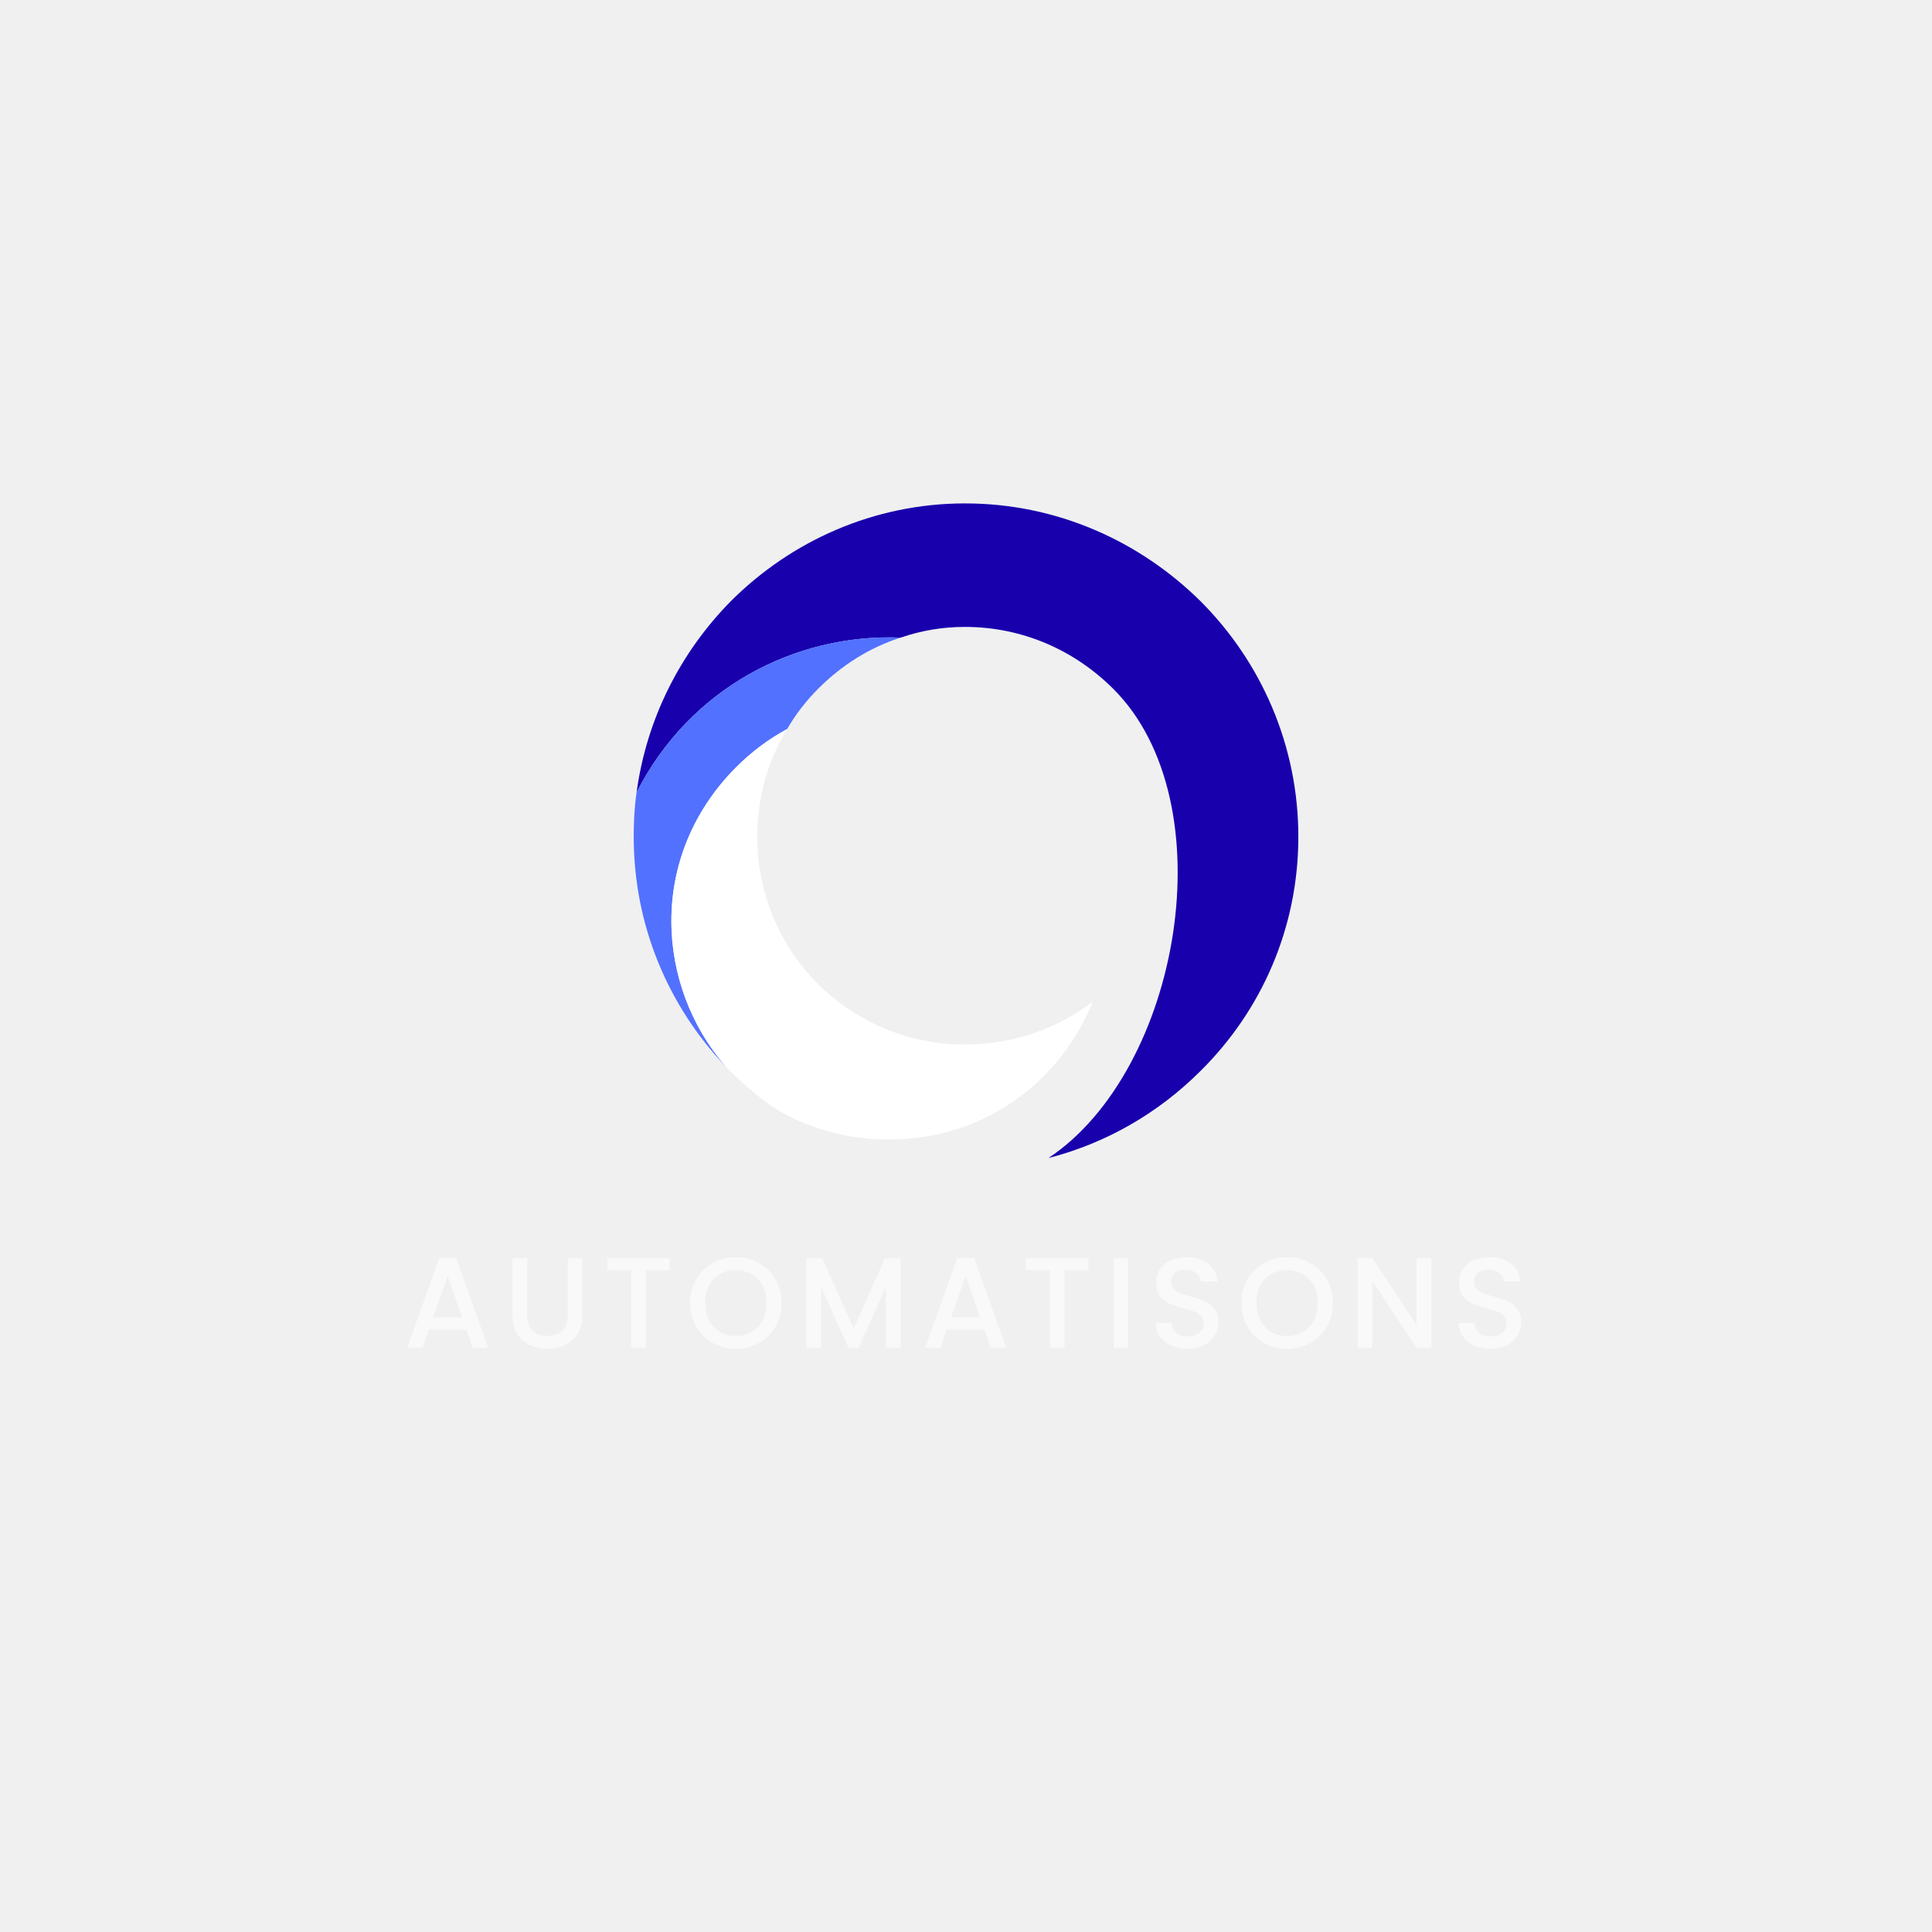
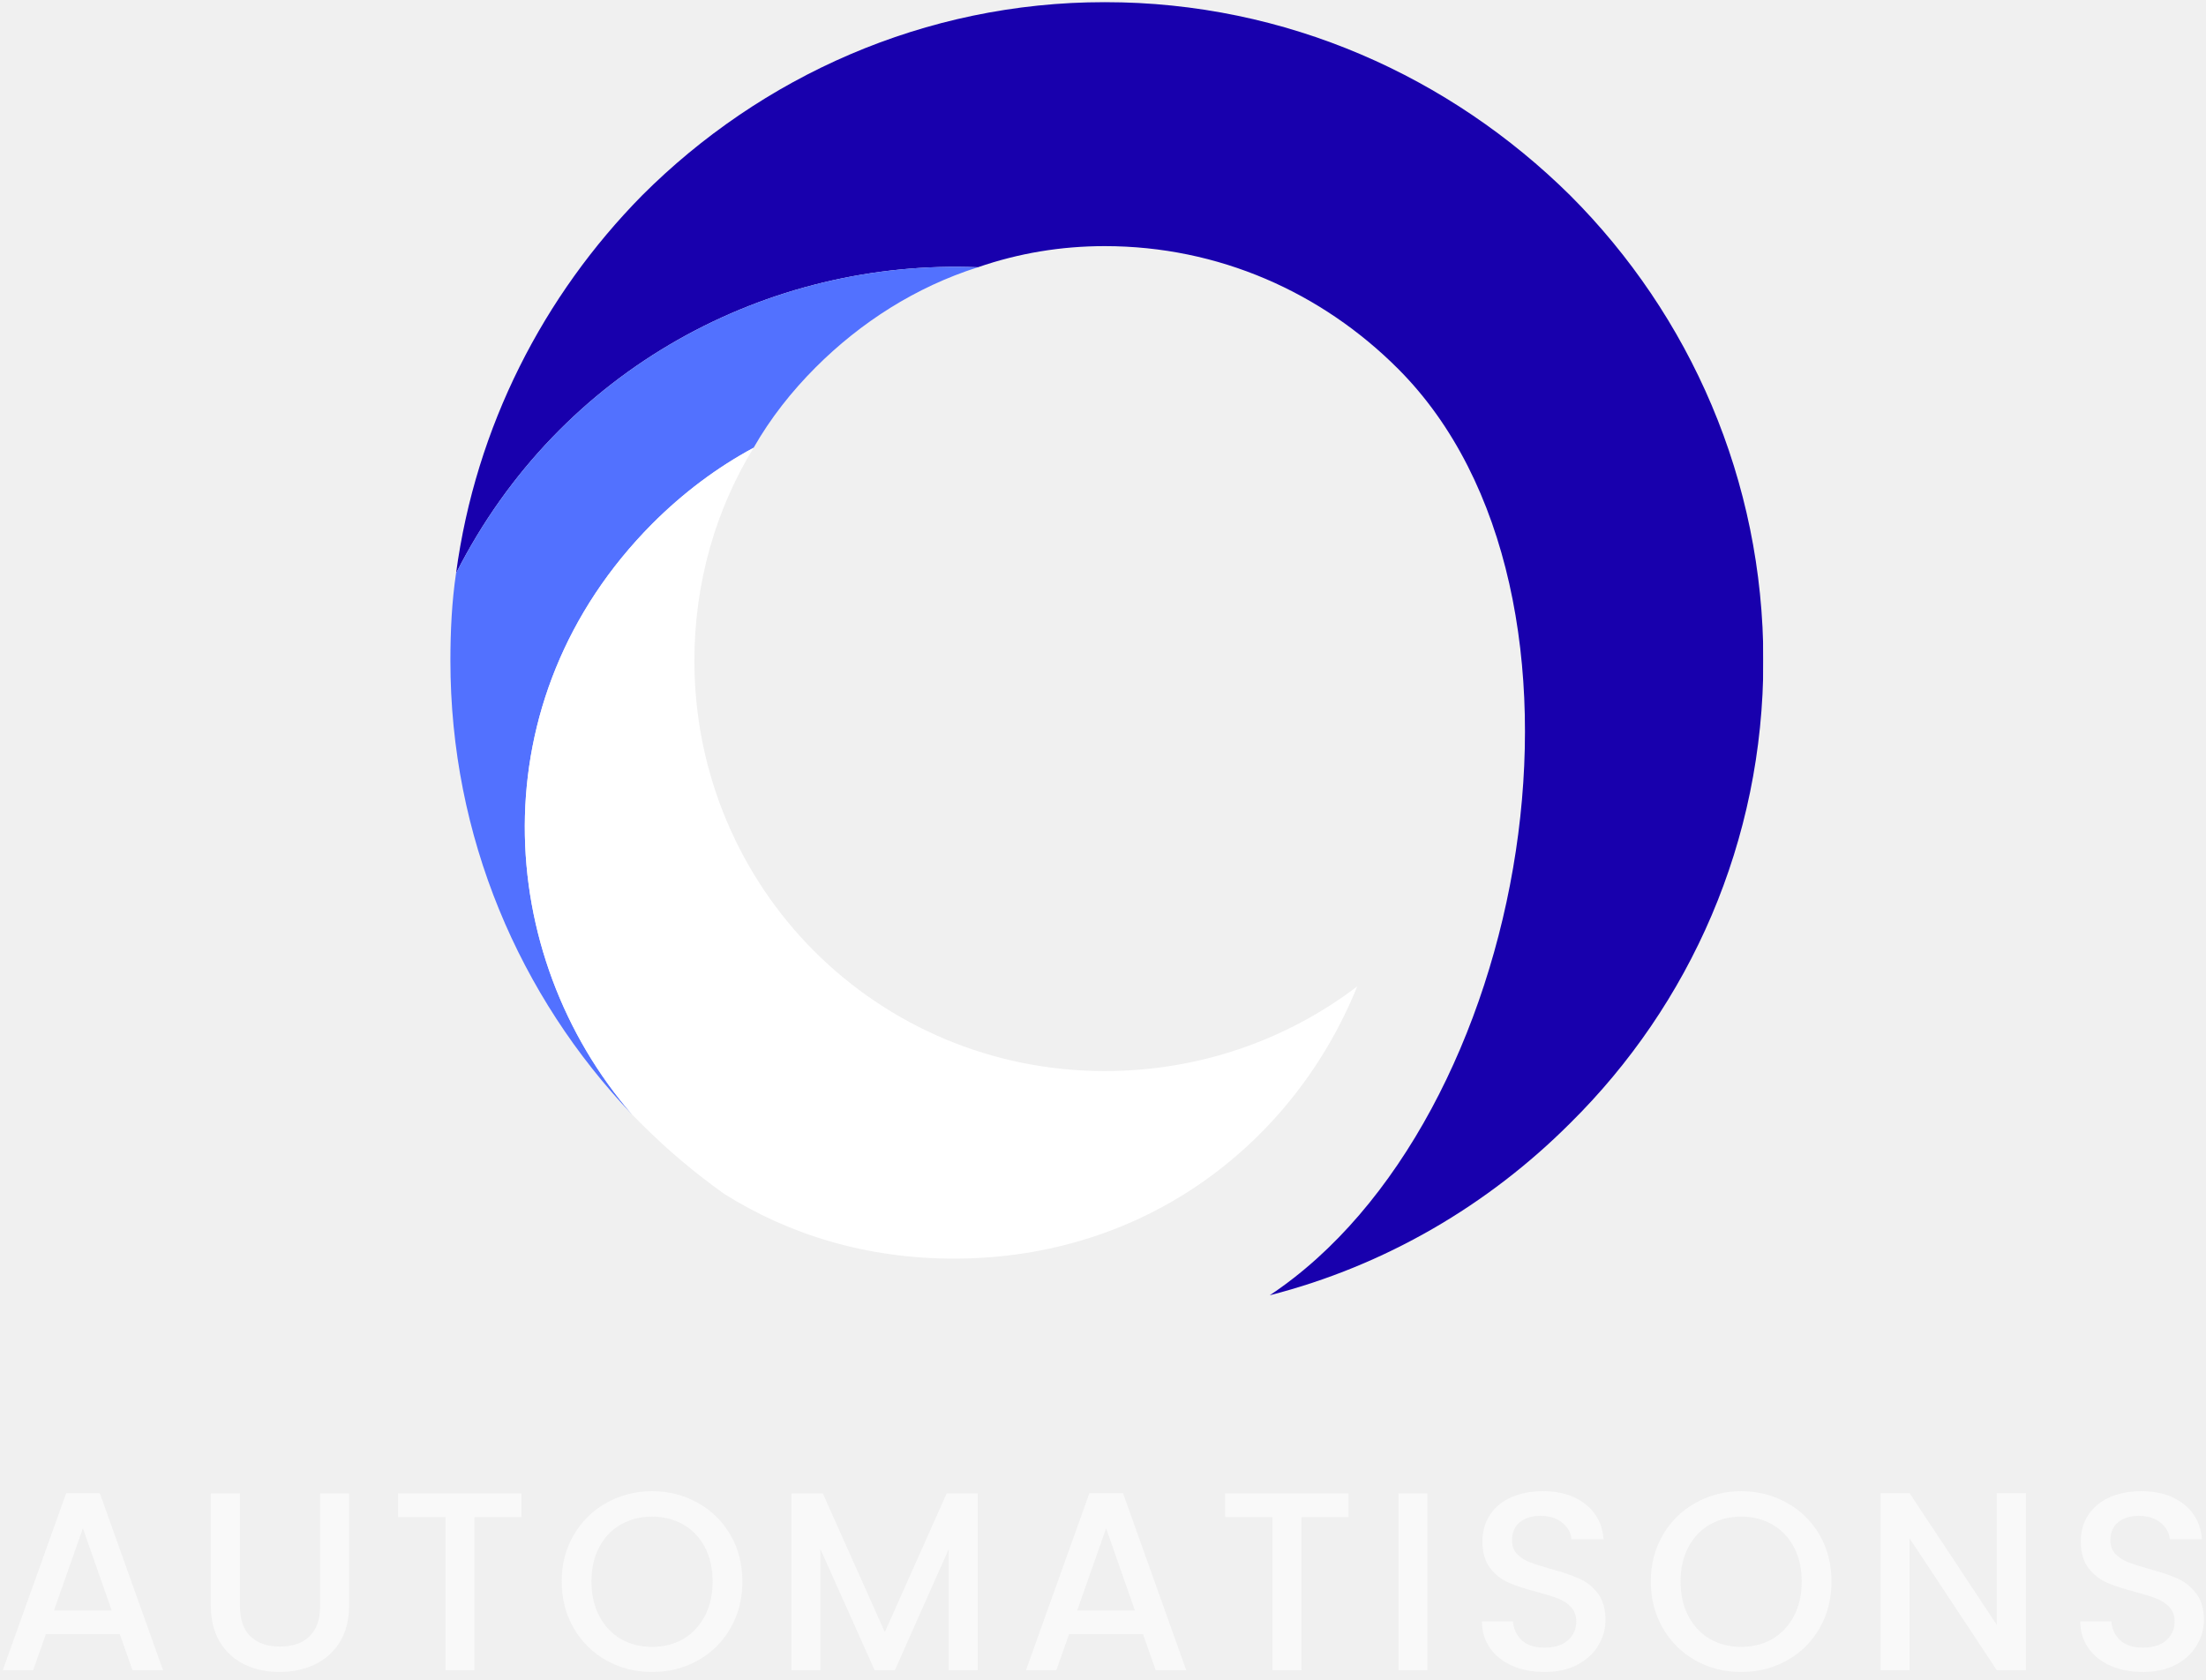
- <svg xmlns="http://www.w3.org/2000/svg" width="500" zoomAndPan="magnify" viewBox="0 0 375 375" height="500" preserveAspectRatio="xMidYMid meet" version="1.0">
-   <defs>
-     <g />
-     <clipPath id="7e5fe8f2e3">
-       <path d="M 123 97.68 L 252 97.68 L 252 225 L 123 225 Z M 123 97.68 " clip-rule="nonzero" />
-     </clipPath>
-   </defs>
-   <g clip-path="url(#7e5fe8f2e3)">
-     <path fill="#1800ad" d="M 203.508 224.773 C 214.871 221.863 224.988 215.906 233.023 207.867 C 244.801 196.227 252.008 180.156 252.008 162.422 C 252.008 144.684 244.801 128.473 233.023 116.695 C 221.246 105.055 205.172 97.711 187.297 97.711 C 169.562 97.711 153.488 105.055 141.848 116.695 C 132.148 126.531 125.5 139.418 123.559 153.828 C 133.812 133.598 154.32 122.93 174.828 123.762 C 178.844 122.375 183.004 121.684 187.297 121.684 C 198.52 121.684 208.637 126.254 216.117 133.738 C 238.148 155.77 229.145 207.73 203.508 224.773 " fill-opacity="1" fill-rule="evenodd" />
+ <svg xmlns="http://www.w3.org/2000/svg" width="289" height="220" viewBox="0 0 289 220" fill="none">
+   <mask id="mask0_2614_58" style="mask-type:luminance" maskUnits="userSpaceOnUse" x="59" y="0" width="172" height="170">
+     <path d="M59 0.24H231V170H59V0.24Z" fill="white" />
+   </mask>
+   <g mask="url(#mask0_2614_58)">
+     <path fill-rule="evenodd" clip-rule="evenodd" d="M166.344 169.698C181.495 165.818 194.984 157.875 205.698 147.156C221.401 131.635 231.011 110.208 231.011 86.562C231.011 62.911 221.401 41.297 205.698 25.594C189.995 10.073 168.563 0.281 144.729 0.281C121.083 0.281 99.651 10.073 84.13 25.594C71.198 38.708 62.333 55.891 59.745 75.104C73.417 48.13 100.76 33.906 128.104 35.016C133.458 33.167 139.005 32.245 144.729 32.245C159.693 32.245 173.182 38.339 183.156 48.318C212.531 77.693 200.526 146.974 166.344 169.698Z" fill="#1800AD" />
  </g>
-   <path fill="#5271ff" d="M 142.82 148.98 C 145.867 145.93 149.191 143.438 152.797 141.496 C 154.457 138.586 156.535 135.953 158.891 133.598 C 163.328 129.164 168.73 125.699 174.828 123.762 C 154.32 122.93 133.812 133.598 123.559 153.828 C 123.145 156.602 123.004 159.512 123.004 162.422 C 123.004 179.738 129.793 195.398 140.879 207.039 C 127.301 191.379 125.637 166.301 142.82 148.98 " fill-opacity="1" fill-rule="evenodd" />
-   <path fill="#ffffff" d="M 152.797 141.496 C 149.191 143.438 145.867 145.93 142.82 148.98 C 125.637 166.301 127.301 191.379 140.879 207.039 C 141.156 207.312 141.434 207.59 141.848 208.008 C 144.344 210.5 146.977 212.719 149.887 214.797 C 156.258 218.812 163.879 221.172 172.473 221.172 C 191.594 221.172 206.004 209.531 212.102 194.426 C 205.172 199.691 196.582 202.742 187.297 202.742 C 176.211 202.742 166.098 198.309 158.754 190.965 C 151.547 183.758 146.977 173.645 146.977 162.422 C 146.977 154.801 149.055 147.594 152.797 141.496 " fill-opacity="1" fill-rule="evenodd" />
-   <g fill="#f9f9f9" fill-opacity="1">
-     <g transform="translate(78.17683, 261.6184)">
-       <g>
-         <path d="M 12.344 -3.547 L 5.078 -3.547 L 3.828 0 L 0.844 0 L 7.078 -17.406 L 10.375 -17.406 L 16.594 0 L 13.594 0 Z M 11.547 -5.875 L 8.719 -13.953 L 5.875 -5.875 Z M 11.547 -5.875 " />
-       </g>
-     </g>
-   </g>
-   <g fill="#f9f9f9" fill-opacity="1">
-     <g transform="translate(97.62407, 261.6184)">
-       <g>
-         <path d="M 4.703 -17.375 L 4.703 -6.297 C 4.703 -4.984 5.047 -3.992 5.734 -3.328 C 6.43 -2.66 7.395 -2.328 8.625 -2.328 C 9.875 -2.328 10.844 -2.66 11.531 -3.328 C 12.227 -3.992 12.578 -4.984 12.578 -6.297 L 12.578 -17.375 L 15.422 -17.375 L 15.422 -6.344 C 15.422 -4.926 15.113 -3.727 14.5 -2.75 C 13.883 -1.77 13.055 -1.035 12.016 -0.547 C 10.984 -0.066 9.844 0.172 8.594 0.172 C 7.344 0.172 6.207 -0.066 5.188 -0.547 C 4.164 -1.035 3.352 -1.77 2.75 -2.75 C 2.145 -3.727 1.844 -4.926 1.844 -6.344 L 1.844 -17.375 Z M 4.703 -17.375 " />
-       </g>
-     </g>
-   </g>
-   <g fill="#f9f9f9" fill-opacity="1">
-     <g transform="translate(116.8963, 261.6184)">
-       <g>
-         <path d="M 13.094 -17.375 L 13.094 -15.047 L 8.469 -15.047 L 8.469 0 L 5.625 0 L 5.625 -15.047 L 0.969 -15.047 L 0.969 -17.375 Z M 13.094 -17.375 " />
-       </g>
-     </g>
-   </g>
-   <g fill="#f9f9f9" fill-opacity="1">
-     <g transform="translate(133.0191, 261.6184)">
-       <g>
-         <path d="M 9.797 0.172 C 8.18 0.172 6.691 -0.203 5.328 -0.953 C 3.973 -1.711 2.898 -2.77 2.109 -4.125 C 1.316 -5.488 0.922 -7.02 0.922 -8.719 C 0.922 -10.426 1.316 -11.953 2.109 -13.297 C 2.898 -14.648 3.973 -15.703 5.328 -16.453 C 6.691 -17.211 8.18 -17.594 9.797 -17.594 C 11.43 -17.594 12.926 -17.211 14.281 -16.453 C 15.645 -15.703 16.719 -14.648 17.5 -13.297 C 18.281 -11.953 18.672 -10.426 18.672 -8.719 C 18.672 -7.02 18.281 -5.488 17.5 -4.125 C 16.719 -2.77 15.645 -1.711 14.281 -0.953 C 12.926 -0.203 11.43 0.172 9.797 0.172 Z M 9.797 -2.297 C 10.953 -2.297 11.977 -2.555 12.875 -3.078 C 13.77 -3.609 14.473 -4.359 14.984 -5.328 C 15.492 -6.305 15.75 -7.438 15.75 -8.719 C 15.75 -10.008 15.492 -11.133 14.984 -12.094 C 14.473 -13.062 13.77 -13.801 12.875 -14.312 C 11.977 -14.832 10.953 -15.094 9.797 -15.094 C 8.648 -15.094 7.625 -14.832 6.719 -14.312 C 5.82 -13.801 5.117 -13.062 4.609 -12.094 C 4.098 -11.133 3.844 -10.008 3.844 -8.719 C 3.844 -7.438 4.098 -6.305 4.609 -5.328 C 5.117 -4.359 5.82 -3.609 6.719 -3.078 C 7.625 -2.555 8.648 -2.297 9.797 -2.297 Z M 9.797 -2.297 " />
-       </g>
-     </g>
-   </g>
-   <g fill="#f9f9f9" fill-opacity="1">
-     <g transform="translate(154.641, 261.6184)">
-       <g>
-         <path d="M 20.172 -17.375 L 20.172 0 L 17.328 0 L 17.328 -11.906 L 12.031 0 L 10.047 0 L 4.719 -11.906 L 4.719 0 L 1.875 0 L 1.875 -17.375 L 4.953 -17.375 L 11.047 -3.75 L 17.125 -17.375 Z M 20.172 -17.375 " />
-       </g>
-     </g>
-   </g>
-   <g fill="#f9f9f9" fill-opacity="1">
-     <g transform="translate(178.7125, 261.6184)">
-       <g>
-         <path d="M 12.344 -3.547 L 5.078 -3.547 L 3.828 0 L 0.844 0 L 7.078 -17.406 L 10.375 -17.406 L 16.594 0 L 13.594 0 Z M 11.547 -5.875 L 8.719 -13.953 L 5.875 -5.875 Z M 11.547 -5.875 " />
-       </g>
-     </g>
-   </g>
-   <g fill="#f9f9f9" fill-opacity="1">
-     <g transform="translate(198.1597, 261.6184)">
-       <g>
-         <path d="M 13.094 -17.375 L 13.094 -15.047 L 8.469 -15.047 L 8.469 0 L 5.625 0 L 5.625 -15.047 L 0.969 -15.047 L 0.969 -17.375 Z M 13.094 -17.375 " />
-       </g>
-     </g>
-   </g>
-   <g fill="#f9f9f9" fill-opacity="1">
-     <g transform="translate(214.2825, 261.6184)">
-       <g>
-         <path d="M 4.719 -17.375 L 4.719 0 L 1.875 0 L 1.875 -17.375 Z M 4.719 -17.375 " />
-       </g>
-     </g>
-   </g>
-   <g fill="#f9f9f9" fill-opacity="1">
-     <g transform="translate(222.9065, 261.6184)">
-       <g>
-         <path d="M 7.594 0.172 C 6.426 0.172 5.375 -0.031 4.438 -0.438 C 3.508 -0.844 2.781 -1.422 2.25 -2.172 C 1.719 -2.922 1.453 -3.797 1.453 -4.797 L 4.5 -4.797 C 4.562 -4.047 4.852 -3.426 5.375 -2.938 C 5.906 -2.457 6.645 -2.219 7.594 -2.219 C 8.582 -2.219 9.348 -2.457 9.891 -2.938 C 10.441 -3.414 10.719 -4.031 10.719 -4.781 C 10.719 -5.363 10.547 -5.836 10.203 -6.203 C 9.867 -6.566 9.445 -6.848 8.938 -7.047 C 8.426 -7.242 7.723 -7.461 6.828 -7.703 C 5.691 -8.004 4.77 -8.305 4.062 -8.609 C 3.352 -8.922 2.75 -9.398 2.25 -10.047 C 1.75 -10.703 1.5 -11.57 1.5 -12.656 C 1.5 -13.656 1.75 -14.531 2.25 -15.281 C 2.75 -16.031 3.445 -16.602 4.344 -17 C 5.25 -17.395 6.289 -17.594 7.469 -17.594 C 9.156 -17.594 10.535 -17.172 11.609 -16.328 C 12.68 -15.492 13.281 -14.344 13.406 -12.875 L 10.25 -12.875 C 10.195 -13.508 9.895 -14.051 9.344 -14.5 C 8.801 -14.945 8.078 -15.172 7.172 -15.172 C 6.359 -15.172 5.691 -14.961 5.172 -14.547 C 4.66 -14.129 4.406 -13.531 4.406 -12.75 C 4.406 -12.219 4.566 -11.781 4.891 -11.438 C 5.211 -11.094 5.625 -10.82 6.125 -10.625 C 6.625 -10.426 7.305 -10.207 8.172 -9.969 C 9.328 -9.656 10.266 -9.336 10.984 -9.016 C 11.711 -8.703 12.328 -8.219 12.828 -7.562 C 13.336 -6.906 13.594 -6.023 13.594 -4.922 C 13.594 -4.035 13.352 -3.203 12.875 -2.422 C 12.406 -1.641 11.719 -1.008 10.812 -0.531 C 9.906 -0.062 8.832 0.172 7.594 0.172 Z M 7.594 0.172 " />
-       </g>
-     </g>
-   </g>
-   <g fill="#f9f9f9" fill-opacity="1">
-     <g transform="translate(240.0291, 261.6184)">
-       <g>
-         <path d="M 9.797 0.172 C 8.18 0.172 6.691 -0.203 5.328 -0.953 C 3.973 -1.711 2.898 -2.77 2.109 -4.125 C 1.316 -5.488 0.922 -7.02 0.922 -8.719 C 0.922 -10.426 1.316 -11.953 2.109 -13.297 C 2.898 -14.648 3.973 -15.703 5.328 -16.453 C 6.691 -17.211 8.18 -17.594 9.797 -17.594 C 11.43 -17.594 12.926 -17.211 14.281 -16.453 C 15.645 -15.703 16.719 -14.648 17.5 -13.297 C 18.281 -11.953 18.672 -10.426 18.672 -8.719 C 18.672 -7.02 18.281 -5.488 17.5 -4.125 C 16.719 -2.77 15.645 -1.711 14.281 -0.953 C 12.926 -0.203 11.43 0.172 9.797 0.172 Z M 9.797 -2.297 C 10.953 -2.297 11.977 -2.555 12.875 -3.078 C 13.77 -3.609 14.473 -4.359 14.984 -5.328 C 15.492 -6.305 15.75 -7.438 15.75 -8.719 C 15.75 -10.008 15.492 -11.133 14.984 -12.094 C 14.473 -13.062 13.77 -13.801 12.875 -14.312 C 11.977 -14.832 10.953 -15.094 9.797 -15.094 C 8.648 -15.094 7.625 -14.832 6.719 -14.312 C 5.82 -13.801 5.117 -13.062 4.609 -12.094 C 4.098 -11.133 3.844 -10.008 3.844 -8.719 C 3.844 -7.438 4.098 -6.305 4.609 -5.328 C 5.117 -4.359 5.82 -3.609 6.719 -3.078 C 7.625 -2.555 8.648 -2.297 9.797 -2.297 Z M 9.797 -2.297 " />
-       </g>
-     </g>
-   </g>
-   <g fill="#f9f9f9" fill-opacity="1">
-     <g transform="translate(261.651, 261.6184)">
-       <g>
-         <path d="M 16.156 0 L 13.297 0 L 4.719 -12.969 L 4.719 0 L 1.875 0 L 1.875 -17.406 L 4.719 -17.406 L 13.297 -4.453 L 13.297 -17.406 L 16.156 -17.406 Z M 16.156 0 " />
-       </g>
-     </g>
-   </g>
-   <g fill="#f9f9f9" fill-opacity="1">
-     <g transform="translate(281.6981, 261.6184)">
-       <g>
-         <path d="M 7.594 0.172 C 6.426 0.172 5.375 -0.031 4.438 -0.438 C 3.508 -0.844 2.781 -1.422 2.25 -2.172 C 1.719 -2.922 1.453 -3.797 1.453 -4.797 L 4.5 -4.797 C 4.562 -4.047 4.852 -3.426 5.375 -2.938 C 5.906 -2.457 6.645 -2.219 7.594 -2.219 C 8.582 -2.219 9.348 -2.457 9.891 -2.938 C 10.441 -3.414 10.719 -4.031 10.719 -4.781 C 10.719 -5.363 10.547 -5.836 10.203 -6.203 C 9.867 -6.566 9.445 -6.848 8.938 -7.047 C 8.426 -7.242 7.723 -7.461 6.828 -7.703 C 5.691 -8.004 4.77 -8.305 4.062 -8.609 C 3.352 -8.922 2.75 -9.398 2.25 -10.047 C 1.75 -10.703 1.5 -11.57 1.5 -12.656 C 1.5 -13.656 1.75 -14.531 2.25 -15.281 C 2.75 -16.031 3.445 -16.602 4.344 -17 C 5.25 -17.395 6.289 -17.594 7.469 -17.594 C 9.156 -17.594 10.535 -17.172 11.609 -16.328 C 12.68 -15.492 13.281 -14.344 13.406 -12.875 L 10.25 -12.875 C 10.195 -13.508 9.895 -14.051 9.344 -14.5 C 8.801 -14.945 8.078 -15.172 7.172 -15.172 C 6.359 -15.172 5.691 -14.961 5.172 -14.547 C 4.66 -14.129 4.406 -13.531 4.406 -12.75 C 4.406 -12.219 4.566 -11.781 4.891 -11.438 C 5.211 -11.094 5.625 -10.82 6.125 -10.625 C 6.625 -10.426 7.305 -10.207 8.172 -9.969 C 9.328 -9.656 10.266 -9.336 10.984 -9.016 C 11.711 -8.703 12.328 -8.219 12.828 -7.562 C 13.336 -6.906 13.594 -6.023 13.594 -4.922 C 13.594 -4.035 13.352 -3.203 12.875 -2.422 C 12.406 -1.641 11.719 -1.008 10.812 -0.531 C 9.906 -0.062 8.832 0.172 7.594 0.172 Z M 7.594 0.172 " />
-       </g>
-     </g>
-   </g>
+   <path fill-rule="evenodd" clip-rule="evenodd" d="M85.427 68.641C89.49 64.573 93.922 61.25 98.729 58.661C100.943 54.781 103.713 51.271 106.854 48.13C112.771 42.219 119.974 37.599 128.104 35.016C100.76 33.906 73.417 48.13 59.745 75.104C59.193 78.802 59.005 82.682 59.005 86.562C59.005 109.651 68.057 130.531 82.838 146.052C64.734 125.172 62.516 91.734 85.427 68.641Z" fill="#5271FF" />
+   <path fill-rule="evenodd" clip-rule="evenodd" d="M98.729 58.661C93.922 61.25 89.49 64.573 85.427 68.641C62.516 91.734 64.734 125.172 82.839 146.052C83.208 146.417 83.578 146.787 84.13 147.344C87.458 150.667 90.969 153.625 94.849 156.396C103.344 161.75 113.505 164.896 124.964 164.896C150.458 164.896 169.672 149.375 177.802 129.234C168.563 136.255 157.109 140.323 144.729 140.323C129.948 140.323 116.464 134.412 106.672 124.62C97.063 115.01 90.969 101.526 90.969 86.562C90.969 76.401 93.74 66.792 98.729 58.661Z" fill="white" />
+   <path d="M15.694 214.095H6.007L4.34 218.825H0.361L8.673 195.616H13.069L21.361 218.825H17.361L15.694 214.095ZM14.632 210.991L10.861 200.22L7.069 210.991H14.632Z" fill="#F9F9F9" />
+   <path d="M31.436 195.658V210.429C31.436 212.179 31.895 213.502 32.811 214.387C33.738 215.278 35.025 215.72 36.665 215.72C38.332 215.72 39.624 215.278 40.54 214.387C41.468 213.502 41.936 212.179 41.936 210.429V195.658H45.728V210.366C45.728 212.257 45.316 213.856 44.499 215.158C43.676 216.465 42.572 217.444 41.186 218.095C39.811 218.736 38.29 219.054 36.624 219.054C34.957 219.054 33.441 218.736 32.082 218.095C30.718 217.444 29.634 216.465 28.832 215.158C28.025 213.856 27.624 212.257 27.624 210.366V195.658H31.436Z" fill="#F9F9F9" />
+   <path d="M68.32 195.658V198.762H62.153V218.825H58.362V198.762H52.153V195.658H68.32Z" fill="#F9F9F9" />
+   <path d="M85.421 219.054C83.265 219.054 81.281 218.554 79.463 217.554C77.656 216.543 76.223 215.132 75.171 213.325C74.114 211.507 73.588 209.465 73.588 207.2C73.588 204.924 74.114 202.887 75.171 201.095C76.223 199.293 77.656 197.887 79.463 196.887C81.281 195.877 83.265 195.366 85.421 195.366C87.598 195.366 89.593 195.877 91.4 196.887C93.218 197.887 94.65 199.293 95.692 201.095C96.734 202.887 97.255 204.924 97.255 207.2C97.255 209.465 96.734 211.507 95.692 213.325C94.65 215.132 93.218 216.543 91.4 217.554C89.593 218.554 87.598 219.054 85.421 219.054ZM85.421 215.762C86.963 215.762 88.328 215.418 89.525 214.72C90.718 214.012 91.656 213.012 92.338 211.72C93.015 210.418 93.359 208.908 93.359 207.2C93.359 205.481 93.015 203.981 92.338 202.7C91.656 201.408 90.718 200.424 89.525 199.741C88.328 199.049 86.963 198.7 85.421 198.7C83.89 198.7 82.525 199.049 81.317 199.741C80.119 200.424 79.182 201.408 78.505 202.7C77.822 203.981 77.484 205.481 77.484 207.2C77.484 208.908 77.822 210.418 78.505 211.72C79.182 213.012 80.119 214.012 81.317 214.72C82.525 215.418 83.89 215.762 85.421 215.762Z" fill="#F9F9F9" />
+   <path d="M128.084 195.658V218.825H124.292V202.95L117.23 218.825H114.584L107.48 202.95V218.825H103.688V195.658H107.792L115.917 213.825L124.021 195.658H128.084Z" fill="#F9F9F9" />
+   <path d="M149.742 214.095H140.054L138.387 218.825H134.408L142.721 195.616H147.117L155.408 218.825H151.408L149.742 214.095ZM148.679 210.991L144.908 200.22L141.117 210.991H148.679Z" fill="#F9F9F9" />
+   <path d="M176.671 195.658V198.762H170.505V218.825H166.713V198.762H160.505V195.658H176.671Z" fill="#F9F9F9" />
+   <path d="M187.002 195.658V218.825H183.21V195.658H187.002Z" fill="#F9F9F9" />
+   <path d="M202.333 219.054C200.776 219.054 199.375 218.783 198.125 218.241C196.886 217.7 195.917 216.929 195.208 215.929C194.5 214.929 194.146 213.762 194.146 212.429H198.208C198.292 213.429 198.677 214.257 199.375 214.908C200.083 215.549 201.068 215.866 202.333 215.866C203.651 215.866 204.672 215.549 205.396 214.908C206.13 214.272 206.5 213.45 206.5 212.45C206.5 211.674 206.271 211.043 205.813 210.554C205.365 210.069 204.802 209.694 204.125 209.429C203.443 209.168 202.505 208.877 201.313 208.554C199.797 208.153 198.568 207.752 197.625 207.345C196.677 206.929 195.875 206.293 195.208 205.429C194.542 204.554 194.208 203.397 194.208 201.95C194.208 200.616 194.542 199.45 195.208 198.45C195.875 197.45 196.802 196.689 198 196.158C199.208 195.632 200.594 195.366 202.167 195.366C204.417 195.366 206.255 195.929 207.688 197.054C209.115 198.168 209.917 199.7 210.083 201.658H205.875C205.802 200.814 205.401 200.09 204.667 199.491C203.943 198.897 202.979 198.595 201.771 198.595C200.688 198.595 199.797 198.877 199.104 199.429C198.422 199.986 198.083 200.783 198.083 201.825C198.083 202.533 198.297 203.116 198.729 203.575C199.156 204.033 199.708 204.397 200.375 204.658C201.042 204.924 201.948 205.215 203.104 205.533C204.646 205.95 205.896 206.377 206.854 206.804C207.823 207.22 208.646 207.866 209.313 208.741C209.99 209.616 210.333 210.793 210.333 212.262C210.333 213.444 210.011 214.554 209.375 215.595C208.75 216.637 207.833 217.481 206.625 218.116C205.417 218.741 203.985 219.054 202.333 219.054Z" fill="#F9F9F9" />
+   <path d="M228.101 219.054C225.945 219.054 223.961 218.554 222.143 217.554C220.336 216.543 218.903 215.132 217.851 213.325C216.794 211.507 216.268 209.465 216.268 207.2C216.268 204.924 216.794 202.887 217.851 201.095C218.903 199.293 220.336 197.887 222.143 196.887C223.961 195.877 225.945 195.366 228.101 195.366C230.278 195.366 232.273 195.877 234.081 196.887C235.898 197.887 237.331 199.293 238.372 201.095C239.414 202.887 239.935 204.924 239.935 207.2C239.935 209.465 239.414 211.507 238.372 213.325C237.331 215.132 235.898 216.543 234.081 217.554C232.273 218.554 230.278 219.054 228.101 219.054ZM228.101 215.762C229.643 215.762 231.008 215.418 232.206 214.72C233.398 214.012 234.336 213.012 235.018 211.72C235.695 210.418 236.039 208.908 236.039 207.2C236.039 205.481 235.695 203.981 235.018 202.7C234.336 201.408 233.398 200.424 232.206 199.741C231.008 199.049 229.643 198.7 228.101 198.7C226.57 198.7 225.206 199.049 223.997 199.741C222.799 200.424 221.862 201.408 221.185 202.7C220.502 203.981 220.164 205.481 220.164 207.2C220.164 208.908 220.502 210.418 221.185 211.72C221.862 213.012 222.799 214.012 223.997 214.72C225.206 215.418 226.57 215.762 228.101 215.762Z" fill="#F9F9F9" />
+   <path d="M265.41 218.825H261.597L250.16 201.533V218.825H246.368V195.616H250.16L261.597 212.887V195.616H265.41V218.825Z" fill="#F9F9F9" />
+   <path d="M280.723 219.054C279.165 219.054 277.764 218.783 276.514 218.241C275.275 217.7 274.306 216.929 273.598 215.929C272.889 214.929 272.535 213.762 272.535 212.429H276.598C276.681 213.429 277.066 214.257 277.764 214.908C278.473 215.549 279.457 215.866 280.723 215.866C282.04 215.866 283.061 215.549 283.785 214.908C284.52 214.272 284.889 213.45 284.889 212.45C284.889 211.674 284.66 211.043 284.202 210.554C283.754 210.069 283.191 209.694 282.514 209.429C281.832 209.168 280.895 208.877 279.702 208.554C278.186 208.153 276.957 207.752 276.014 207.345C275.066 206.929 274.264 206.293 273.598 205.429C272.931 204.554 272.598 203.397 272.598 201.95C272.598 200.616 272.931 199.45 273.598 198.45C274.264 197.45 275.191 196.689 276.389 196.158C277.598 195.632 278.983 195.366 280.556 195.366C282.806 195.366 284.645 195.929 286.077 197.054C287.504 198.168 288.306 199.7 288.473 201.658H284.264C284.191 200.814 283.79 200.09 283.056 199.491C282.332 198.897 281.368 198.595 280.16 198.595C279.077 198.595 278.186 198.877 277.493 199.429C276.811 199.986 276.473 200.783 276.473 201.825C276.473 202.533 276.686 203.116 277.118 203.575C277.546 204.033 278.098 204.397 278.764 204.658C279.431 204.924 280.337 205.215 281.493 205.533C283.035 205.95 284.285 206.377 285.243 206.804C286.212 207.22 287.035 207.866 287.702 208.741C288.379 209.616 288.723 210.793 288.723 212.262C288.723 213.444 288.4 214.554 287.764 215.595C287.139 216.637 286.223 217.481 285.014 218.116C283.806 218.741 282.374 219.054 280.723 219.054Z" fill="#F9F9F9" />
</svg>
